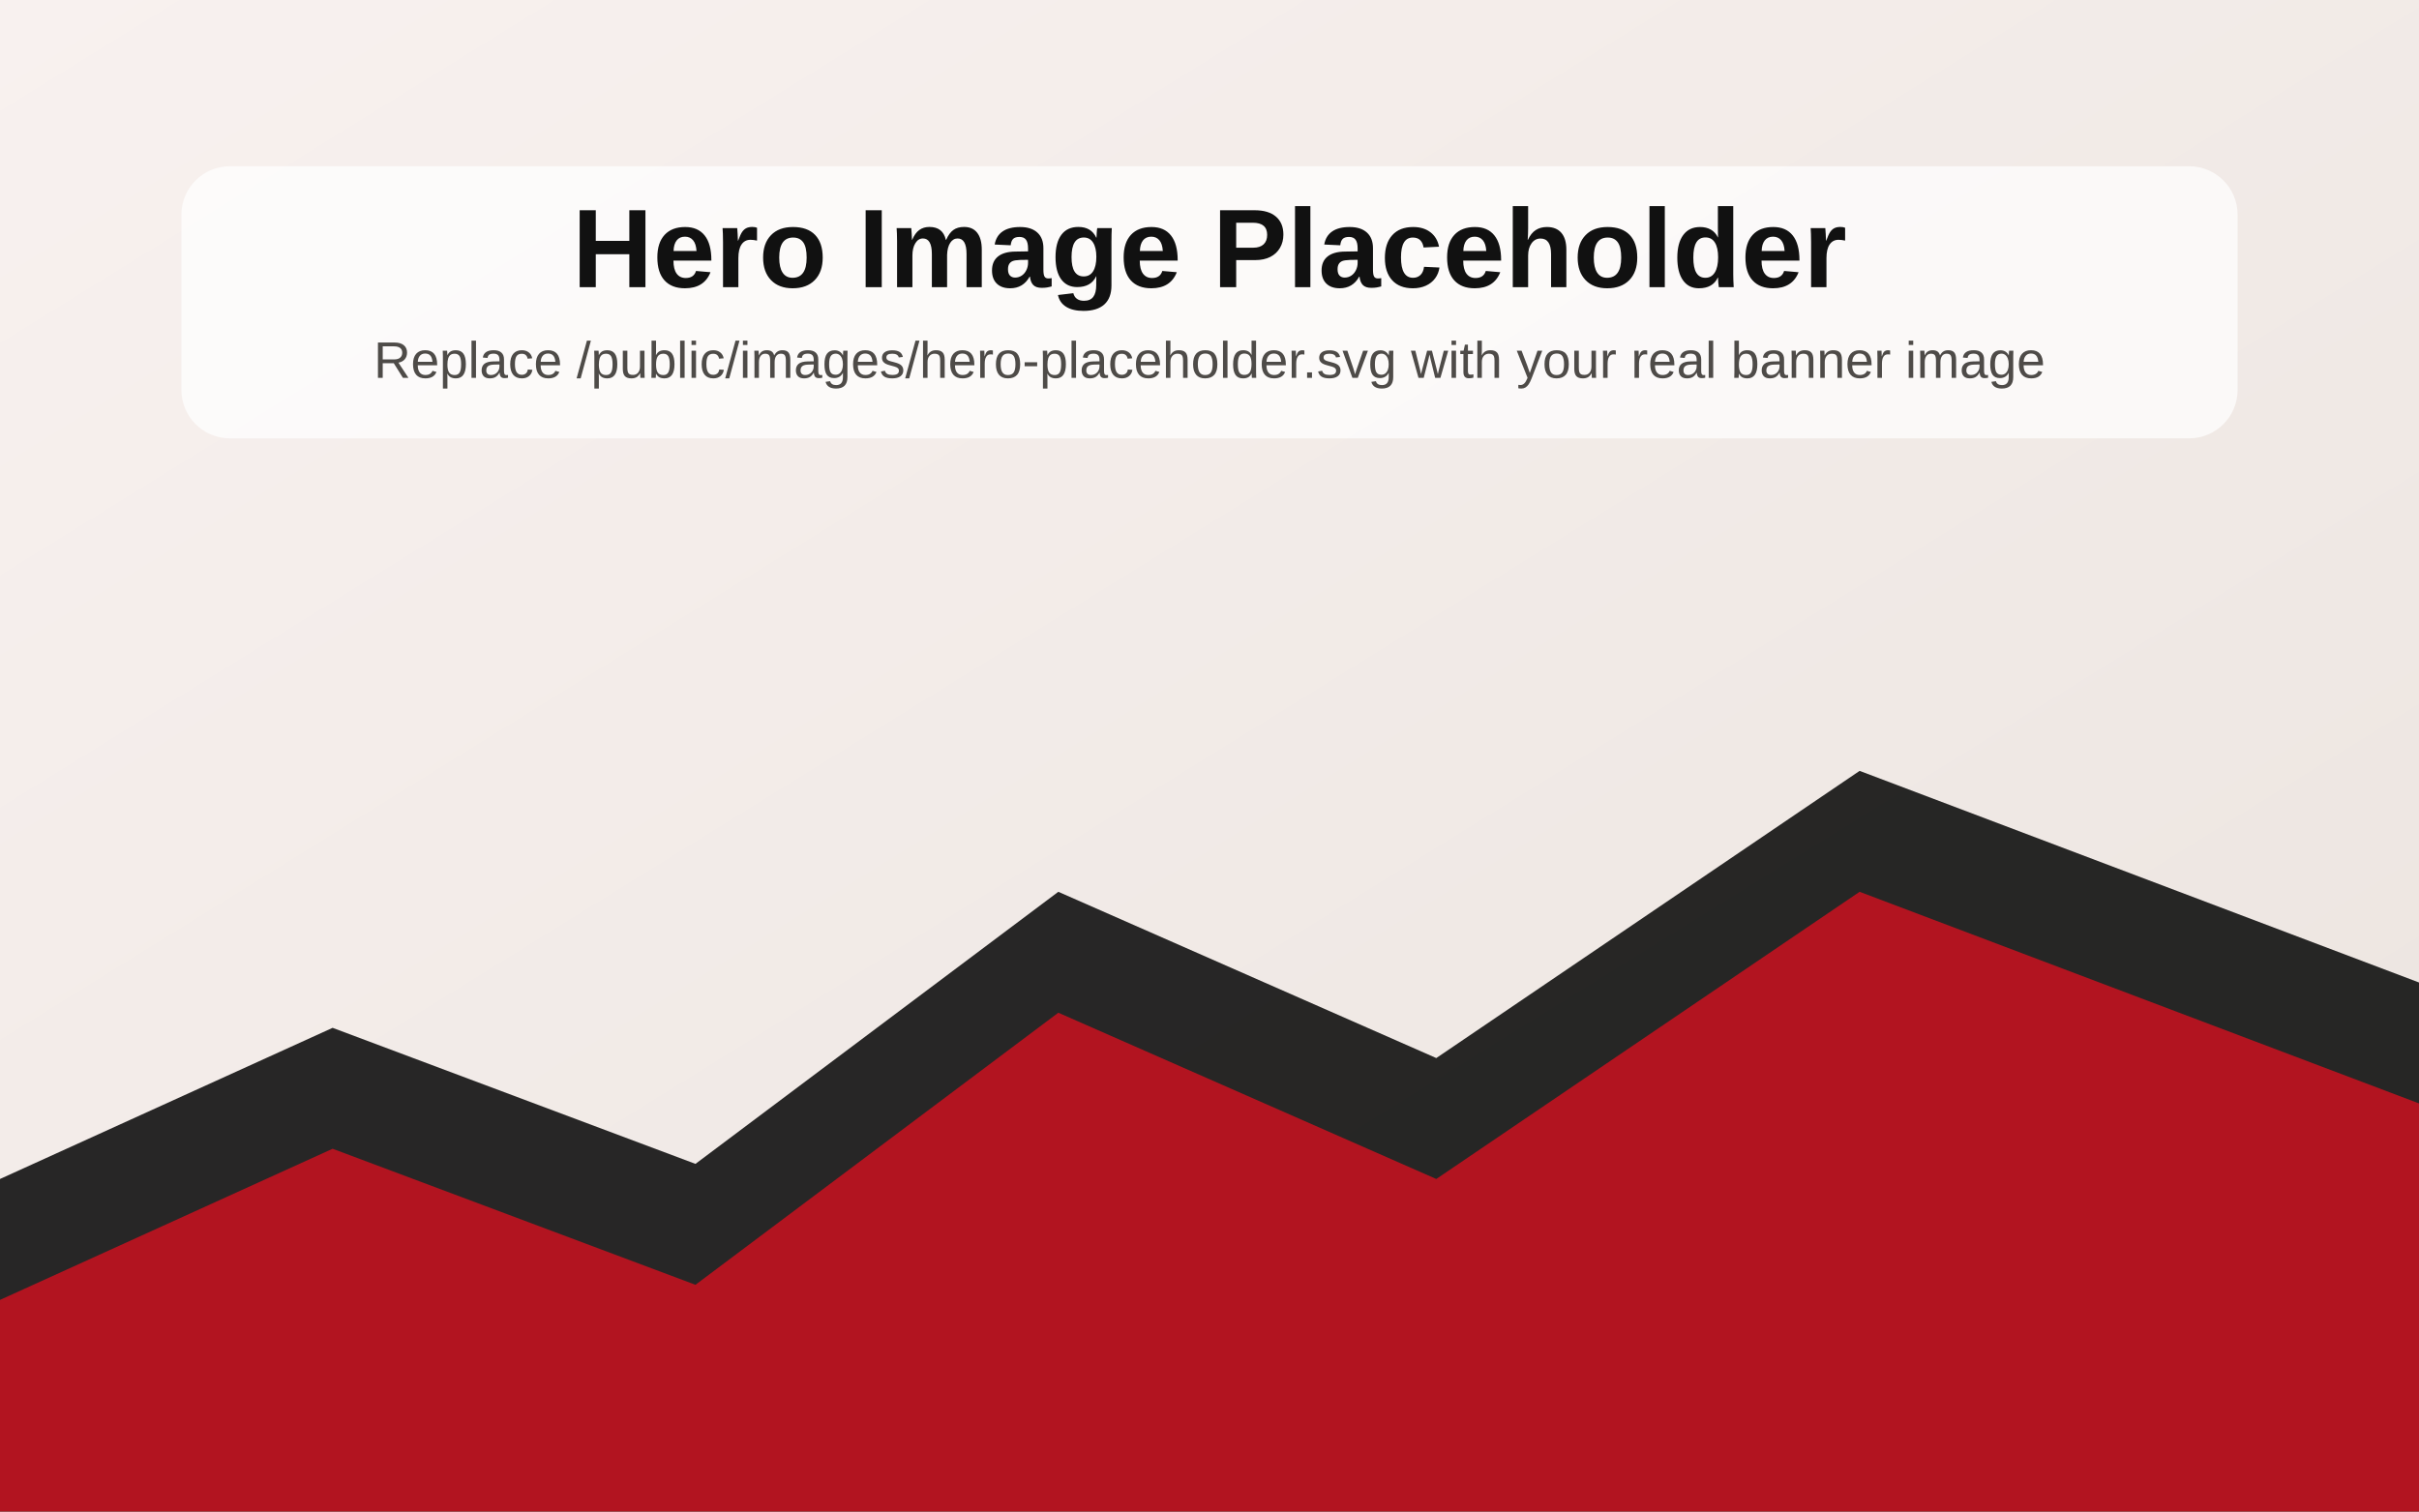
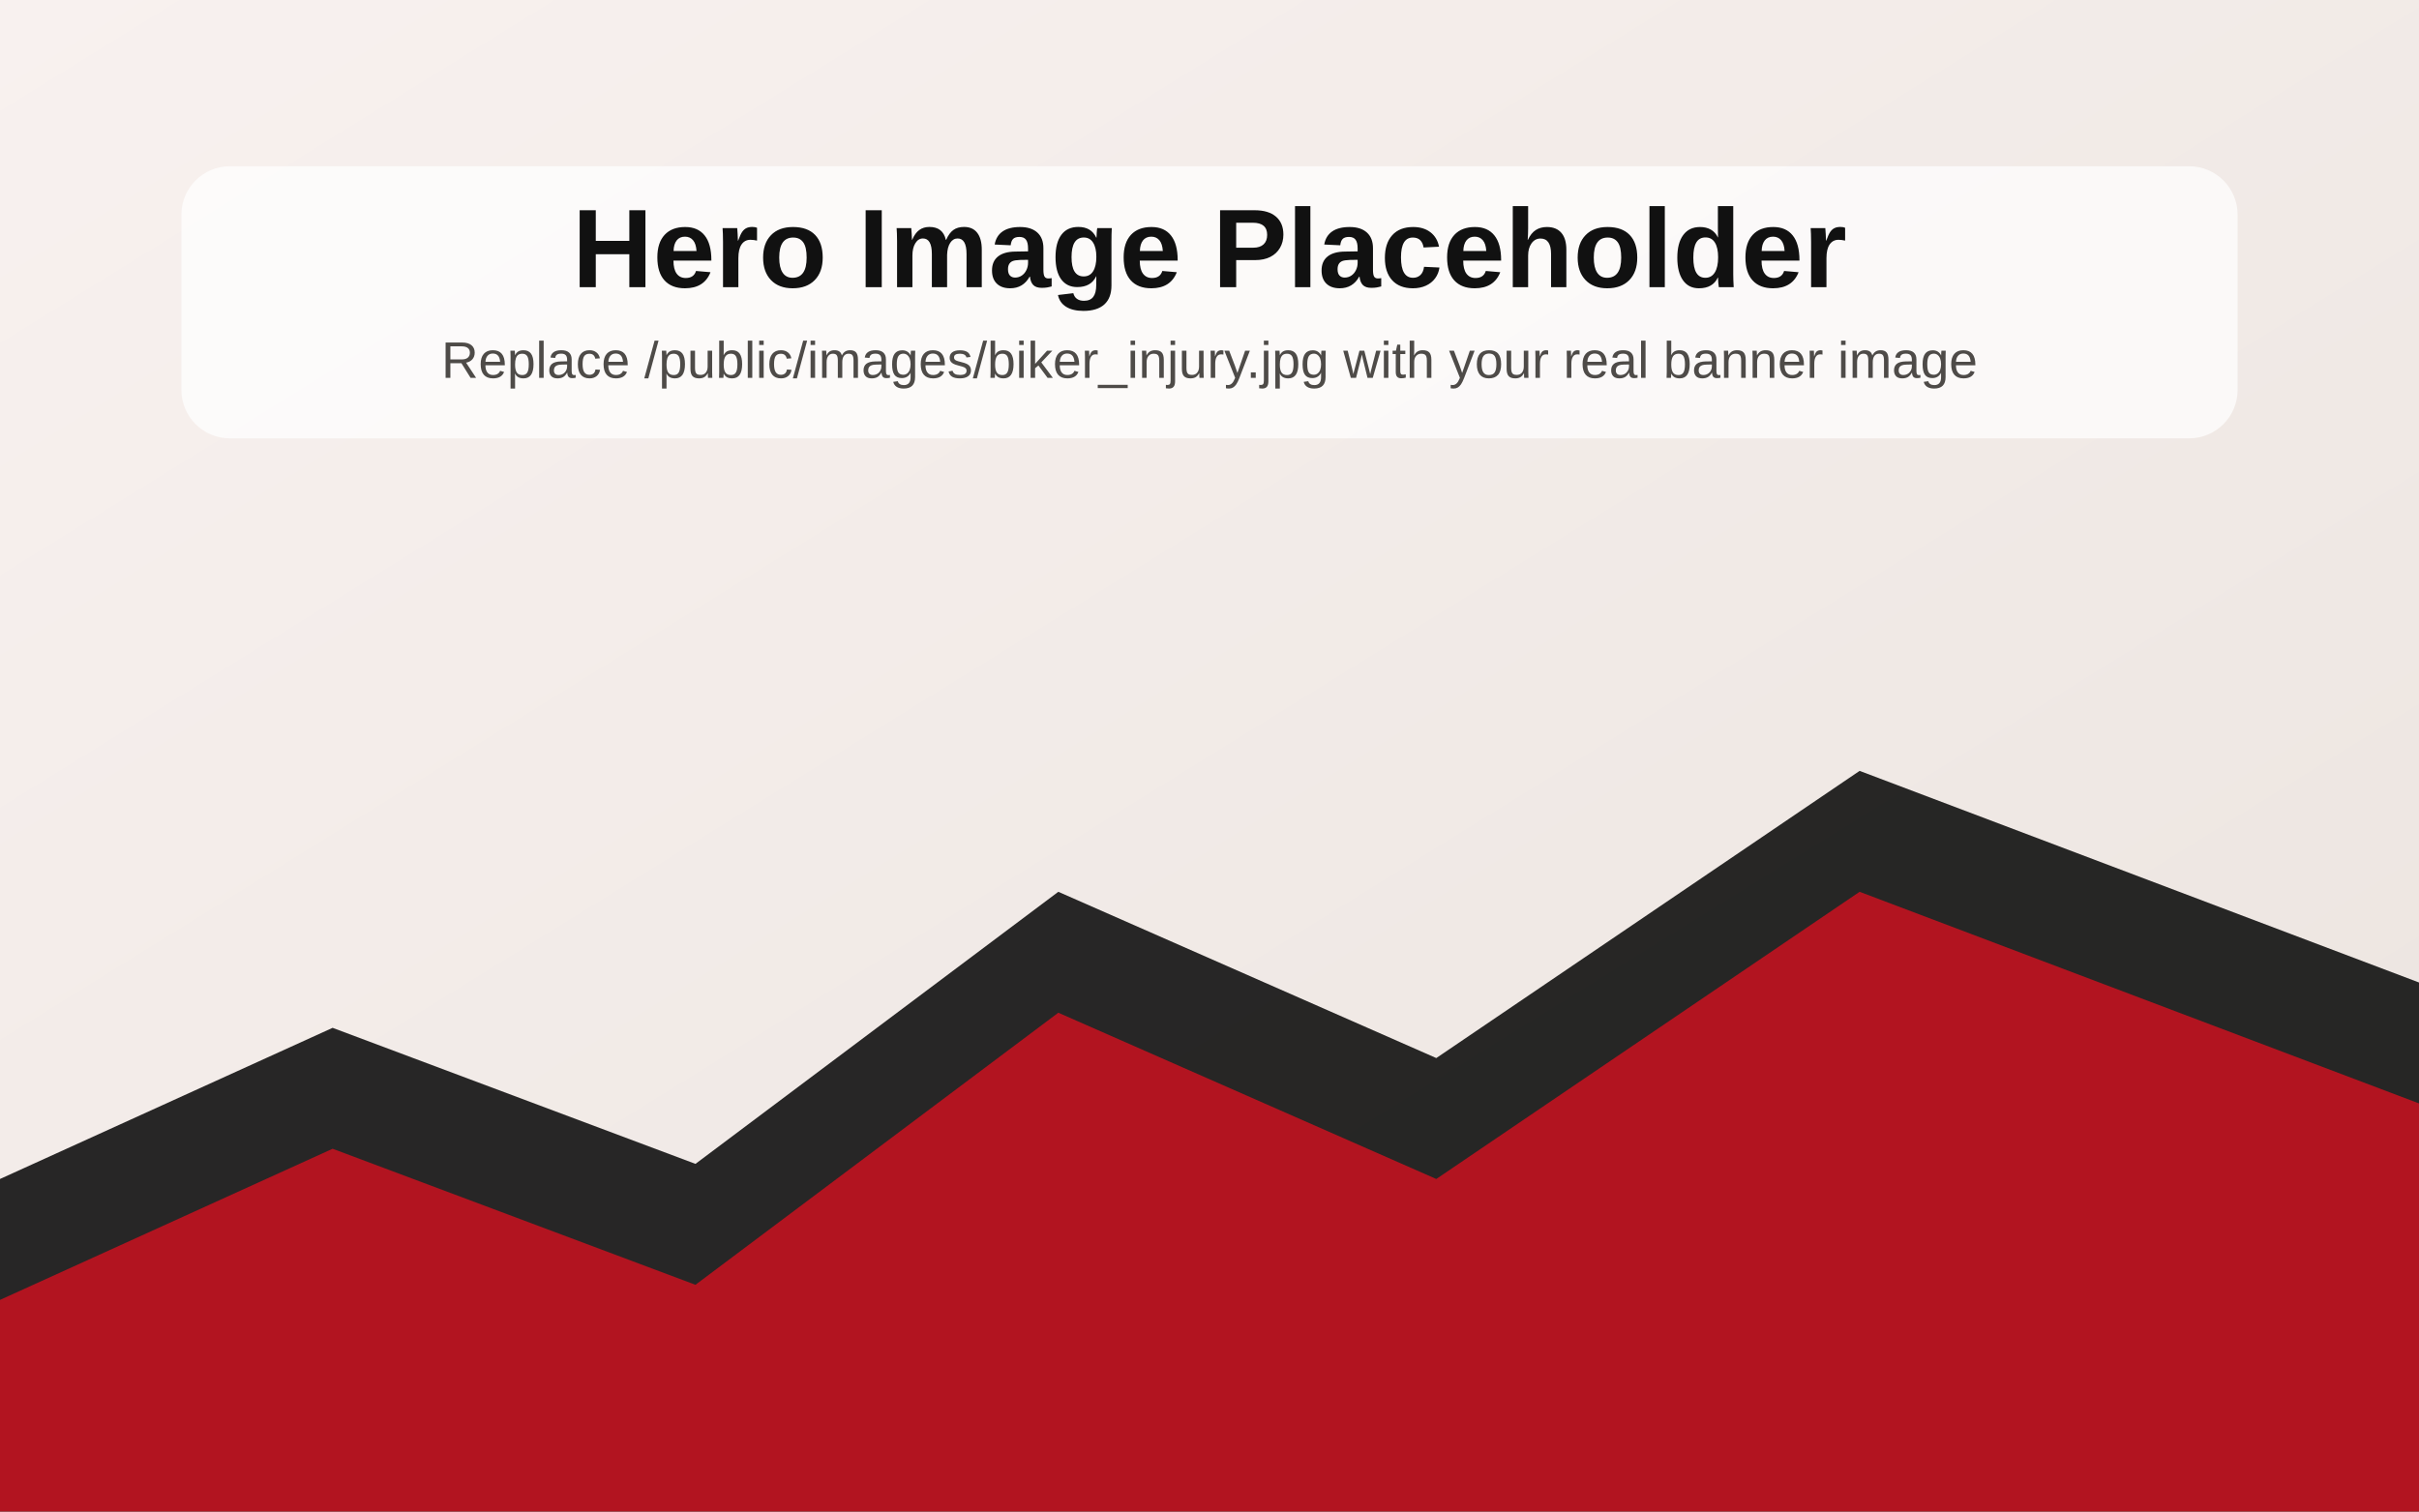
<svg xmlns="http://www.w3.org/2000/svg" width="1600" height="1000" viewBox="0 0 1600 1000" role="img" aria-labelledby="title desc">
  <defs>
    <linearGradient id="bg" x1="0" x2="1" y1="0" y2="1">
      <stop offset="0%" stop-color="#f8f1ef" />
      <stop offset="100%" stop-color="#ebe4df" />
    </linearGradient>
  </defs>
  <rect width="1600" height="1000" fill="url(#bg)" />
  <path d="M0 780 220 680 460 770 700 590 950 700 1230 510 1600 650V1000H0Z" fill="#111111" opacity=".9" />
  <path d="M0 860 220 760 460 850 700 670 950 780 1230 590 1600 730V1000H0Z" fill="#c1121f" opacity=".9" />
  <rect x="120" y="110" width="1360" height="180" rx="32" fill="#ffffff" opacity=".72" />
  <text x="800" y="190" text-anchor="middle" font-family="Arial, sans-serif" font-size="74" font-weight="700" fill="#111111">Hero Image Placeholder</text>
-   <text x="800" y="250" text-anchor="middle" font-family="Arial, sans-serif" font-size="34" fill="#4e4b48">Replace /public/images/hero-placeholder.svg with your real banner image</text>
+   <text x="800" y="250" text-anchor="middle" font-family="Arial, sans-serif" font-size="34" fill="#4e4b48">Replace /public/images/biker_injury.jpg with your real banner image</text>
</svg>
